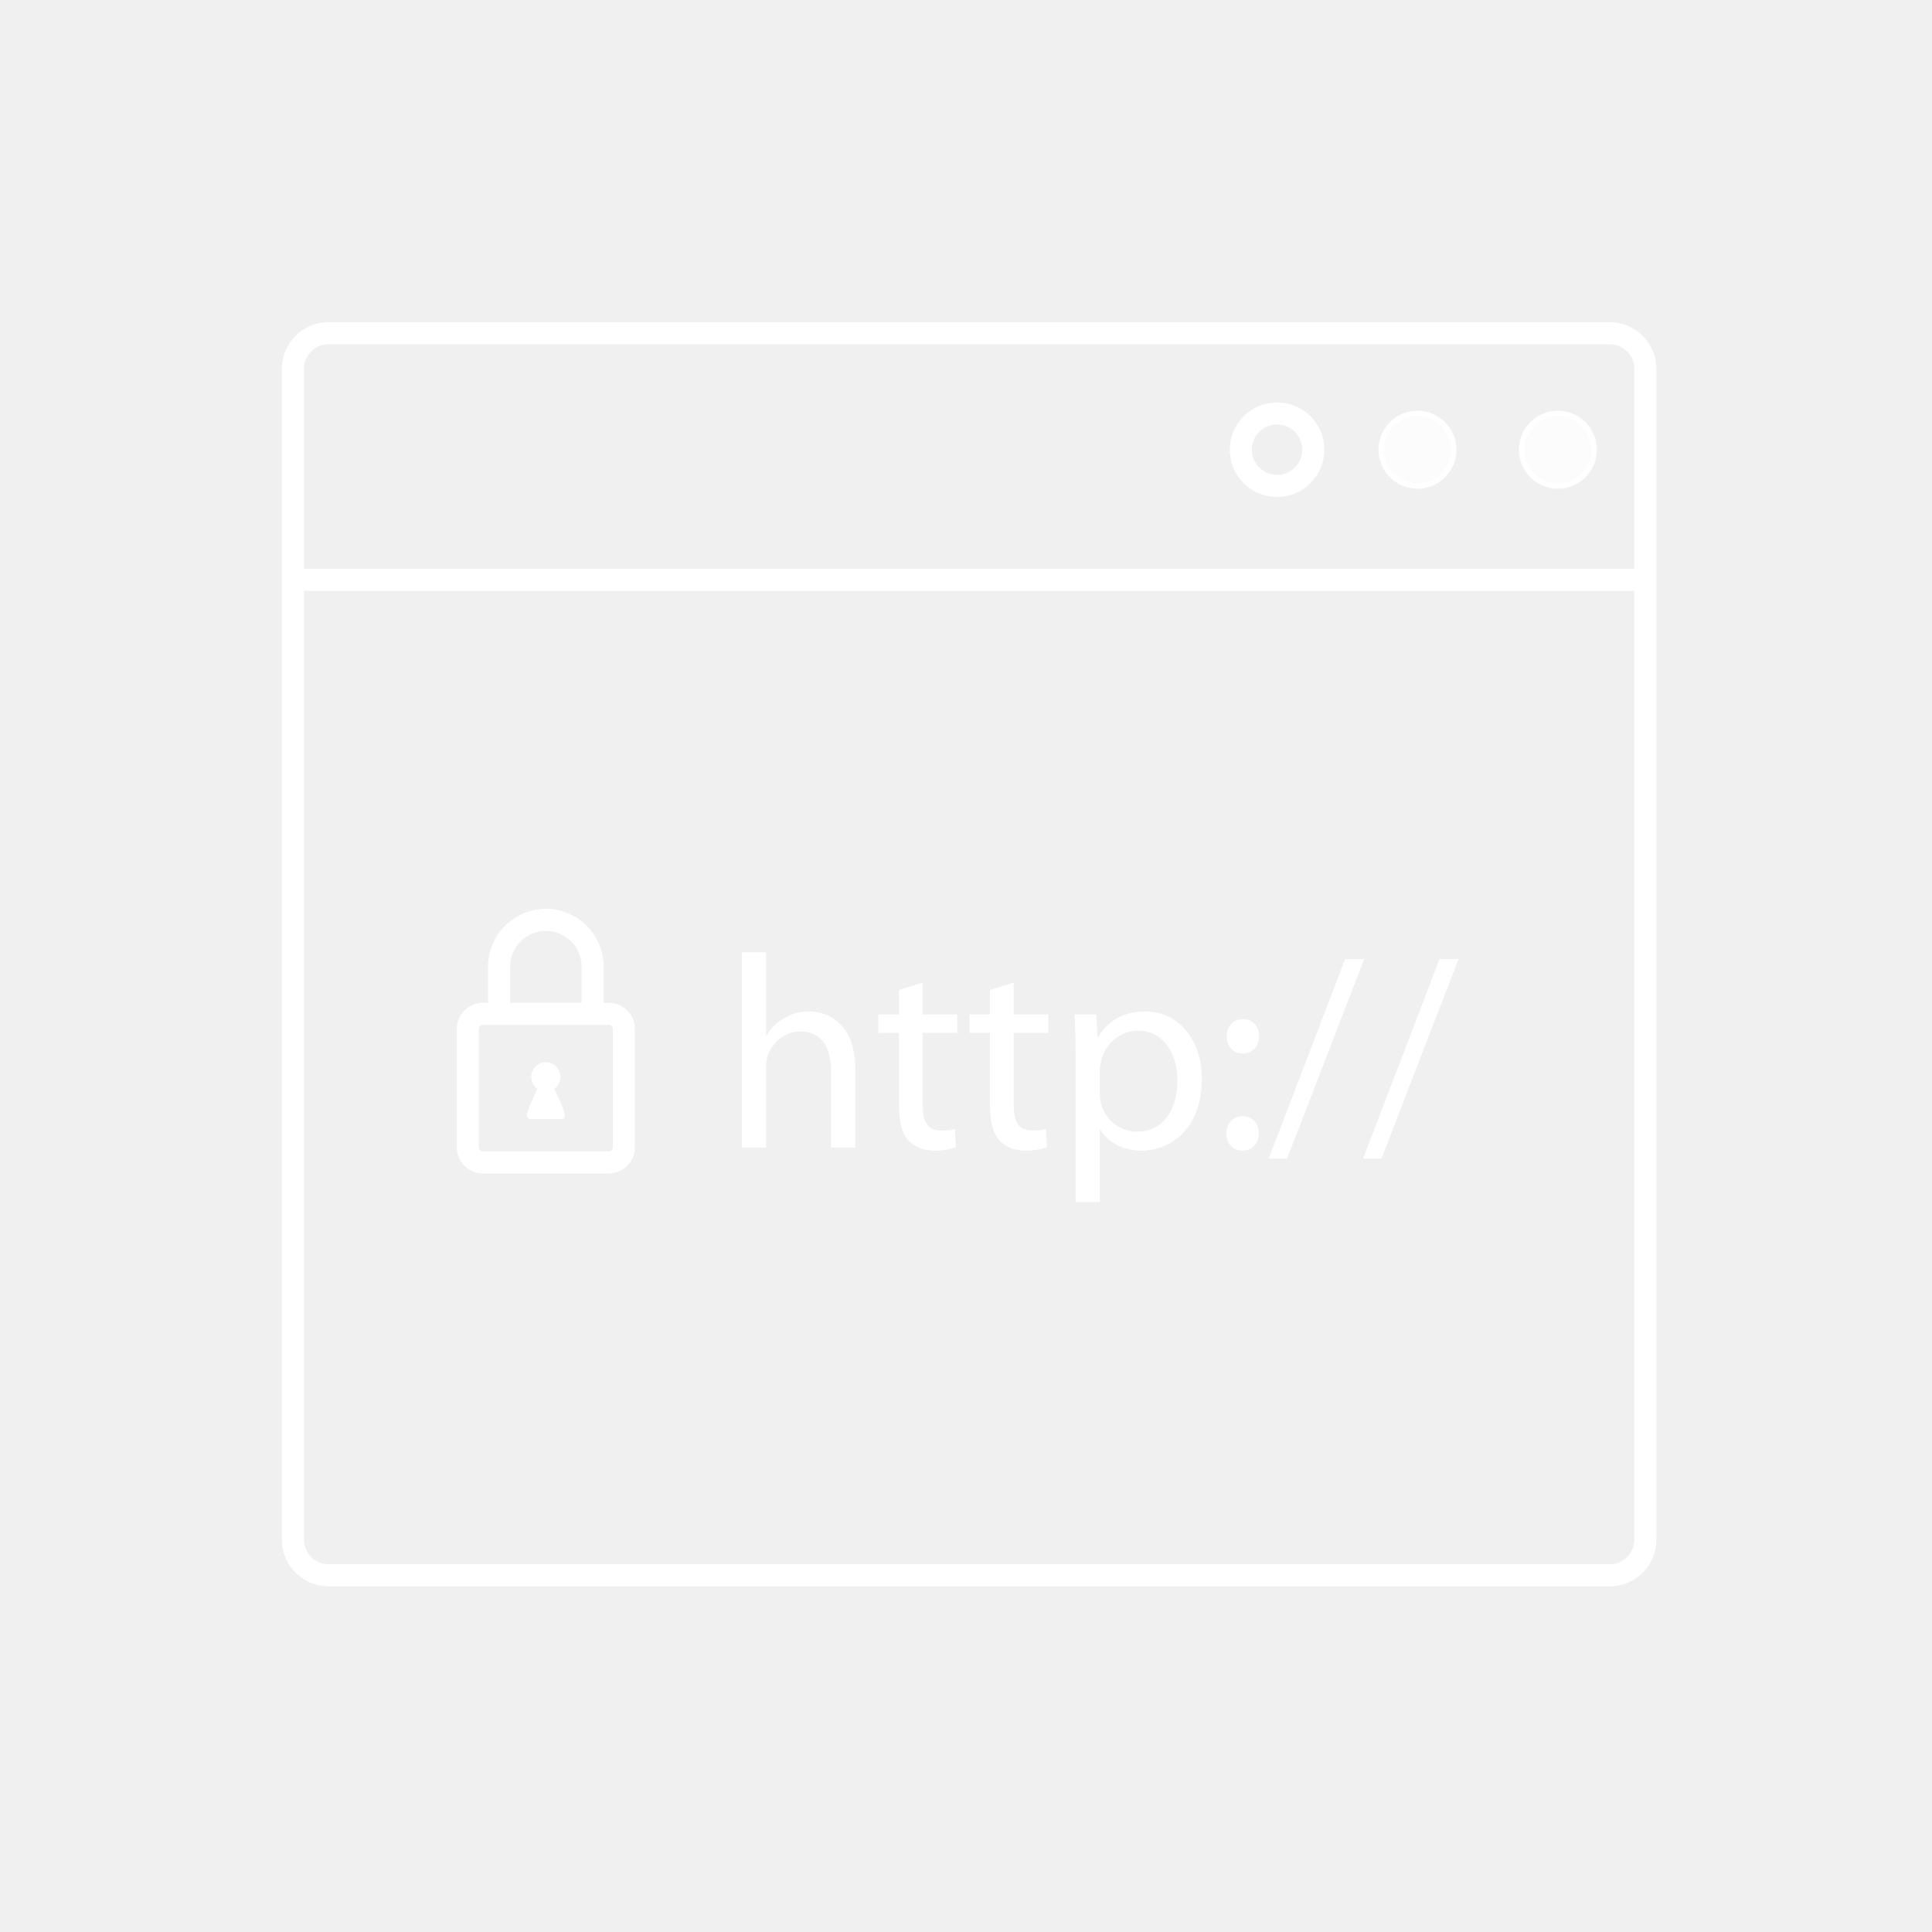
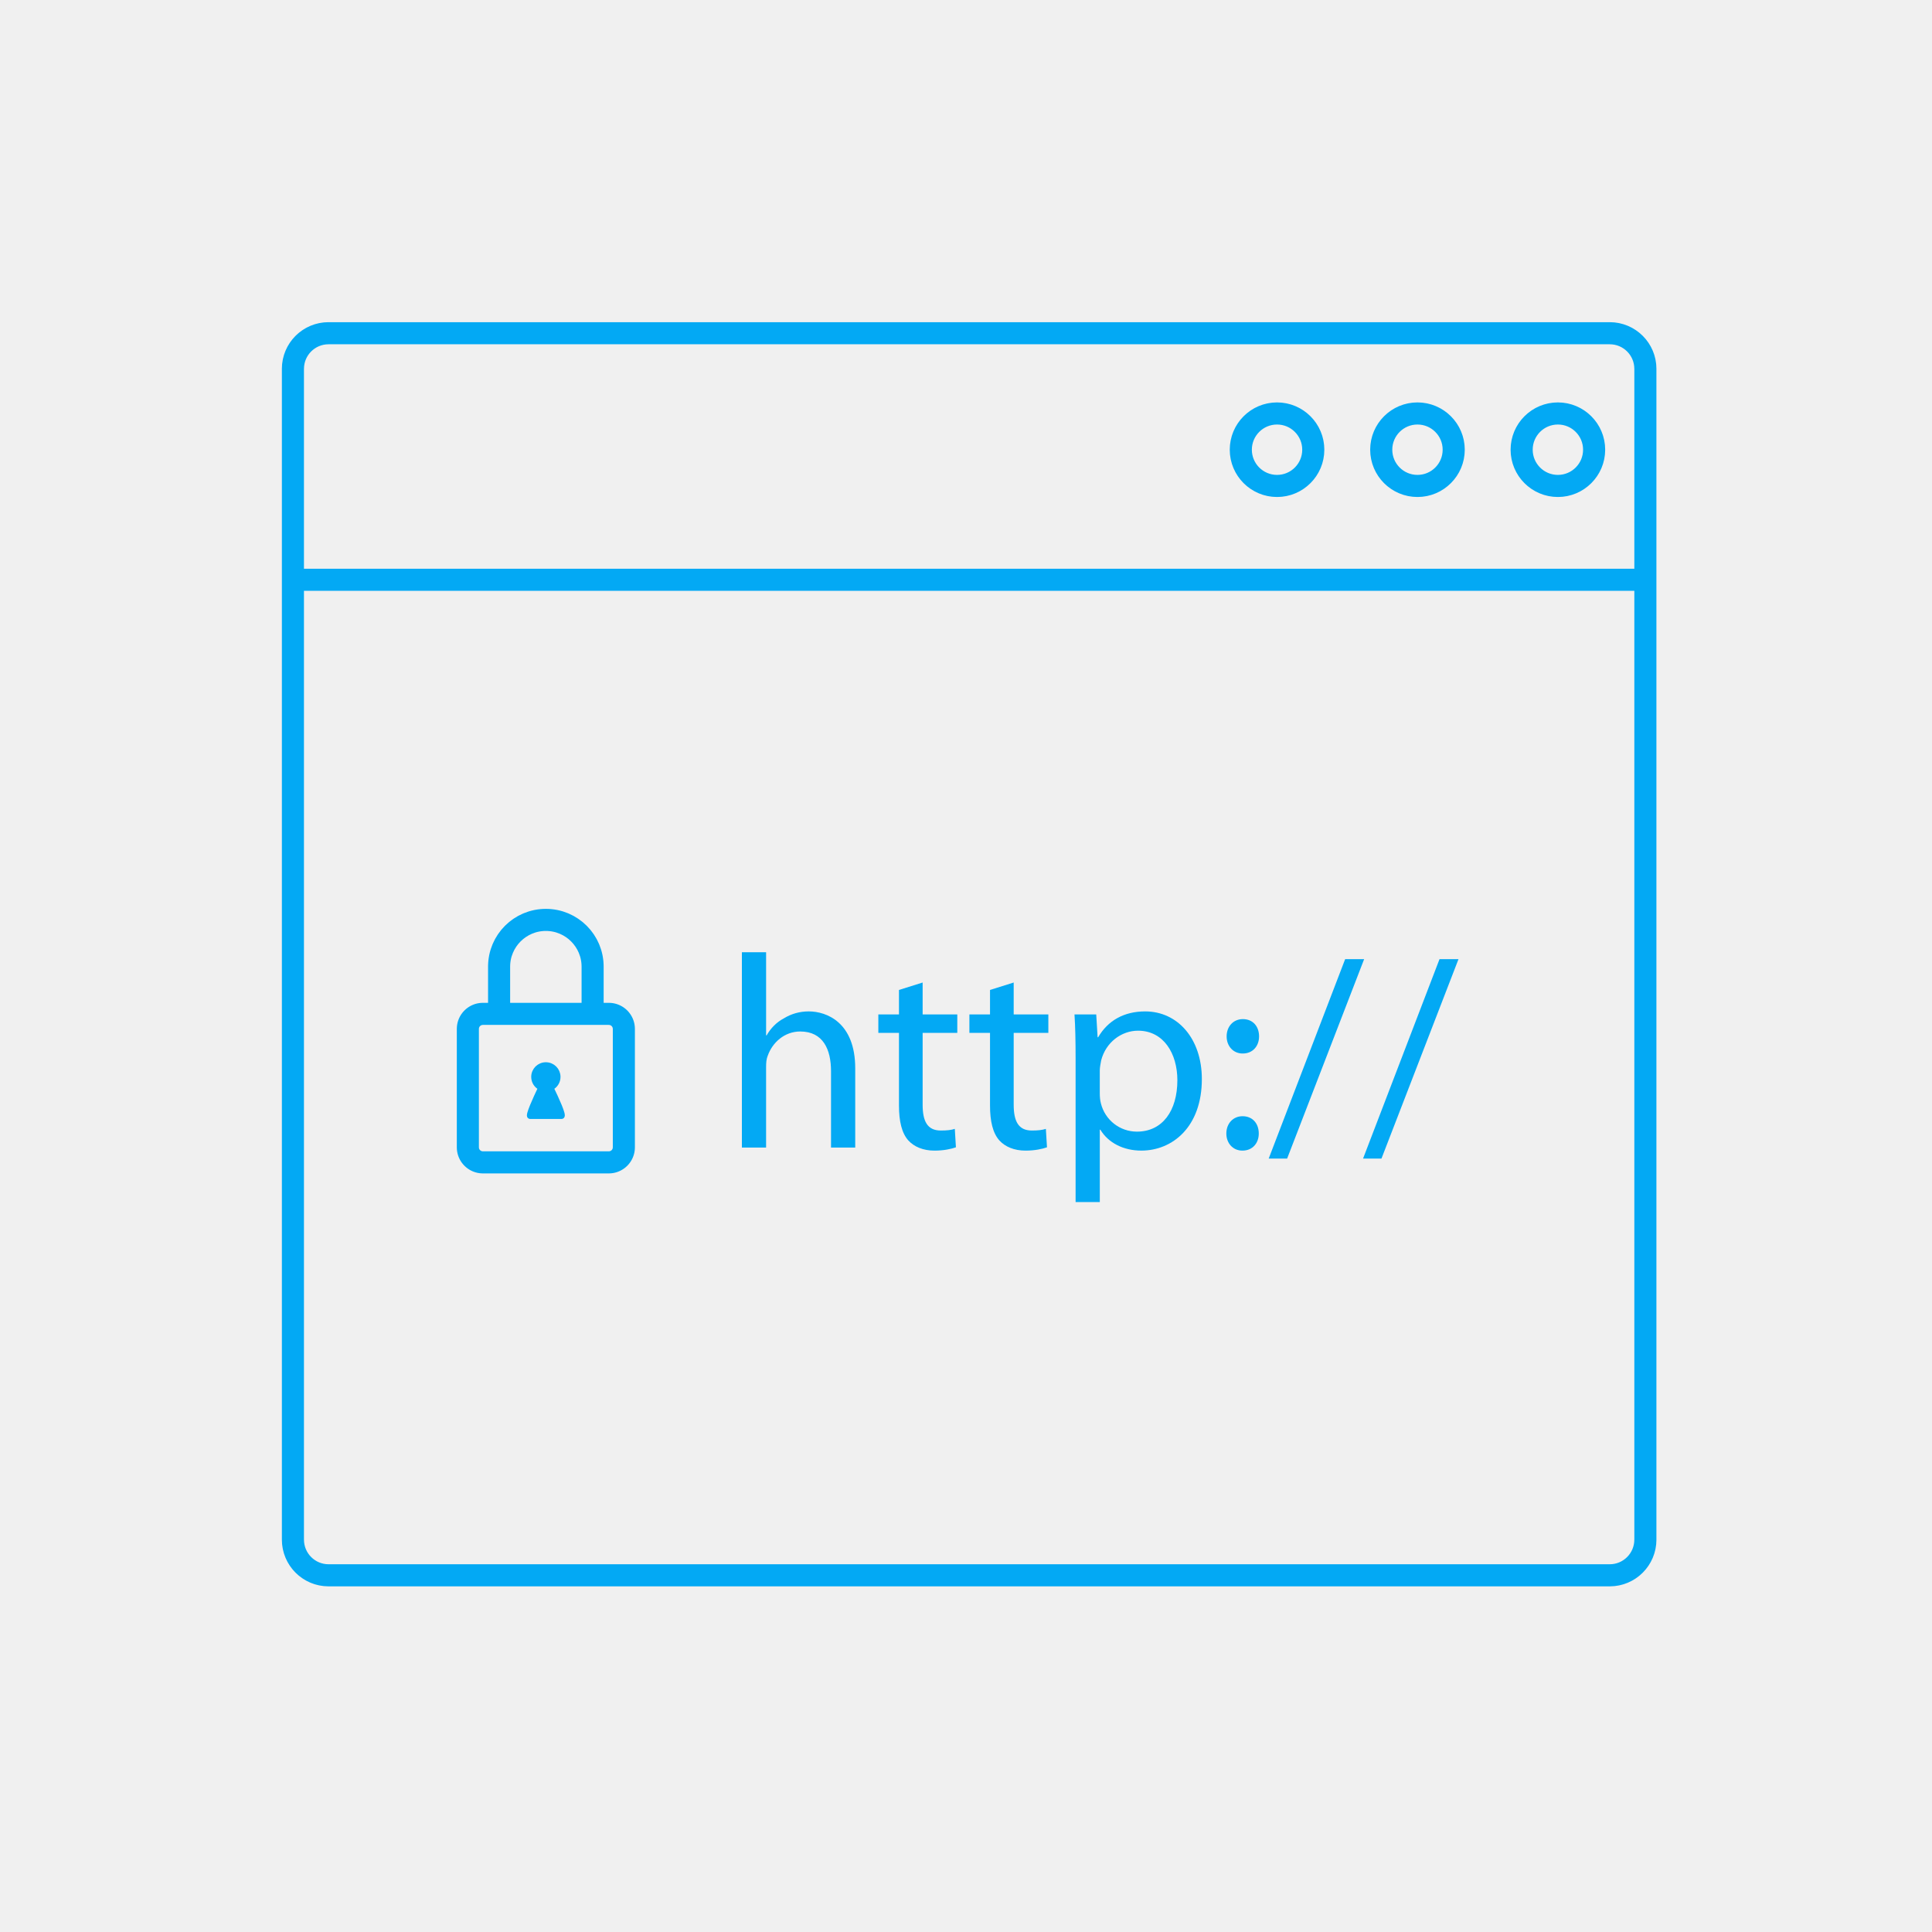
- <svg xmlns="http://www.w3.org/2000/svg" version="1.1" id="Layer_1" x="0px" y="0px" width="350px" height="350px" viewBox="0 0 350 350" enable-background="new 0 0 350 350" xml:space="preserve">
+ <svg xmlns="http://www.w3.org/2000/svg" version="1.1" id="Layer_1" x="0px" y="0px" width="116px" height="116px" viewBox="0 0 350 350" enable-background="new 0 0 350 350" xml:space="preserve">
  <defs>
    <style>

path, circle{
		stroke-dasharray: 1000;
		stroke-dashoffset: 0;
		-webkit-animation: dash 2s linear forwards;
		animation: dash 2s linear forwards;

	}

	@-webkit-keyframes dash{

		from{
			stroke-dashoffset: 1000;

		}
		to{
			stroke-dashoffset: 0;

		}
	}

</style>
  </defs>
  <g id="Layer_2">
</g>
-   <line fill="none" stroke="#FFFFFF" stroke-width="4" stroke-miterlimit="10" x1="53.065" y1="105.032" x2="298.537" y2="105.032" />
-   <circle fill="#FCFCFC" stroke="#FFFFFF" stroke-miterlimit="10" cx="282.226" cy="81.469" r="6.565" />
-   <circle fill="#FCFCFC" stroke="#FFFFFF" stroke-miterlimit="10" cx="256.788" cy="81.469" r="6.565" />
-   <circle fill="none" stroke="#FFFFFF" stroke-width="4" stroke-miterlimit="10" cx="231.348" cy="81.469" r="6.565" />
+   <line fill="none" stroke="#03a9f4" stroke-width="4" stroke-miterlimit="10" x1="53.065" y1="105.032" x2="298.537" y2="105.032" />
+   <circle fill="none" stroke="#03a9f4" stroke-width="4" stroke-miterlimit="10" cx="282.226" cy="81.469" r="6.565" />
+   <circle fill="none" stroke="#03a9f4" stroke-width="4" stroke-miterlimit="10" cx="256.788" cy="81.469" r="6.565" />
+   <circle fill="none" stroke="#03a9f4" stroke-width="4" stroke-miterlimit="10" cx="231.348" cy="81.469" r="6.565" />
  <g>
-     <path fill="#FFFFFF" d="M134.401,172.51h4.386v15.051h0.1c0.698-1.248,1.793-2.393,3.14-3.09c1.295-0.799,2.84-1.247,4.484-1.247   c3.239,0,8.422,1.993,8.422,10.317v14.353h-4.386v-13.855c0-3.938-1.447-7.175-5.582-7.175c-2.841,0-5.034,1.992-5.88,4.385   c-0.25,0.599-0.3,1.247-0.3,2.093v14.553H134.4L134.401,172.51L134.401,172.51z" />
-     <path fill="#FFFFFF" d="M167.144,177.993v5.781h6.279v3.338h-6.279v13.008c0,2.992,0.846,4.686,3.289,4.686   c1.197,0,1.894-0.098,2.541-0.3l0.2,3.34c-0.847,0.299-2.193,0.6-3.888,0.6c-2.042,0-3.688-0.696-4.734-1.845   c-1.196-1.343-1.695-3.488-1.695-6.327v-13.159h-3.738v-3.338h3.738v-4.437L167.144,177.993z" />
-     <path fill="#FFFFFF" d="M183.64,177.993v5.781h6.278v3.338h-6.278v13.008c0,2.992,0.847,4.686,3.288,4.686   c1.197,0,1.895-0.098,2.541-0.3l0.202,3.34c-0.85,0.299-2.196,0.6-3.891,0.6c-2.043,0-3.687-0.696-4.735-1.845   c-1.194-1.343-1.694-3.488-1.694-6.327v-13.159h-3.736v-3.338h3.736v-4.437L183.64,177.993z" />
-     <path fill="#FFFFFF" d="M194.854,191.646c0-3.088-0.052-5.58-0.199-7.872h3.938l0.249,4.137h0.097   c1.744-2.991,4.635-4.685,8.523-4.685c5.88,0,10.265,4.933,10.265,12.259c0,8.672-5.33,12.958-10.962,12.958   c-3.24,0-5.981-1.396-7.426-3.788h-0.099v13.106h-4.386V191.646L194.854,191.646z M199.237,198.077   c0,0.599,0.049,1.246,0.199,1.797c0.748,3.037,3.438,5.132,6.528,5.132c4.637,0,7.327-3.786,7.327-9.317   c0-4.835-2.491-8.97-7.127-8.97c-2.99,0-5.832,2.091-6.679,5.382c-0.099,0.597-0.248,1.245-0.248,1.794L199.237,198.077   L199.237,198.077z" />
-     <path fill="#FFFFFF" d="M225.052,208.443c-1.694,0-2.889-1.345-2.889-3.09c0-1.843,1.246-3.141,2.938-3.141   c1.796,0,2.938,1.297,2.938,3.141c0,1.745-1.144,3.09-2.938,3.09H225.052z M225.102,190.852c-1.691,0-2.886-1.347-2.886-3.091   c0-1.845,1.245-3.141,2.938-3.141c1.796,0,2.939,1.296,2.939,3.141c0,1.744-1.147,3.091-2.939,3.091H225.102z" />
-     <path fill="#FFFFFF" d="M229.836,209.888l13.853-36.133h3.44l-13.955,36.133H229.836z" />
-     <path fill="#FFFFFF" d="M246.93,209.888l13.853-36.133h3.439l-13.956,36.133H246.93z" />
+     <path fill="#03a9f4" d="M134.401,172.51h4.386v15.051h0.1c0.698-1.248,1.793-2.393,3.14-3.09c1.295-0.799,2.84-1.247,4.484-1.247   c3.239,0,8.422,1.993,8.422,10.317v14.353h-4.386v-13.855c0-3.938-1.447-7.175-5.582-7.175c-2.841,0-5.034,1.992-5.88,4.385   c-0.25,0.599-0.3,1.247-0.3,2.093v14.553H134.4L134.401,172.51L134.401,172.51z" />
+     <path fill="#03a9f4" d="M167.144,177.993v5.781h6.279v3.338h-6.279v13.008c0,2.992,0.846,4.686,3.289,4.686   c1.197,0,1.894-0.098,2.541-0.3l0.2,3.34c-0.847,0.299-2.193,0.6-3.888,0.6c-2.042,0-3.688-0.696-4.734-1.845   c-1.196-1.343-1.695-3.488-1.695-6.327v-13.159h-3.738v-3.338h3.738v-4.437L167.144,177.993z" />
+     <path fill="#03a9f4" d="M183.64,177.993v5.781h6.278v3.338h-6.278v13.008c0,2.992,0.847,4.686,3.288,4.686   c1.197,0,1.895-0.098,2.541-0.3l0.202,3.34c-0.85,0.299-2.196,0.6-3.891,0.6c-2.043,0-3.687-0.696-4.735-1.845   c-1.194-1.343-1.694-3.488-1.694-6.327v-13.159h-3.736v-3.338h3.736v-4.437L183.64,177.993z" />
+     <path fill="#03a9f4" d="M194.854,191.646c0-3.088-0.052-5.58-0.199-7.872h3.938l0.249,4.137h0.097   c1.744-2.991,4.635-4.685,8.523-4.685c5.88,0,10.265,4.933,10.265,12.259c0,8.672-5.33,12.958-10.962,12.958   c-3.24,0-5.981-1.396-7.426-3.788h-0.099v13.106h-4.386V191.646L194.854,191.646z M199.237,198.077   c0,0.599,0.049,1.246,0.199,1.797c0.748,3.037,3.438,5.132,6.528,5.132c4.637,0,7.327-3.786,7.327-9.317   c0-4.835-2.491-8.97-7.127-8.97c-2.99,0-5.832,2.091-6.679,5.382c-0.099,0.597-0.248,1.245-0.248,1.794L199.237,198.077   L199.237,198.077z" />
+     <path fill="#03a9f4" d="M225.052,208.443c-1.694,0-2.889-1.345-2.889-3.09c0-1.843,1.246-3.141,2.938-3.141   c1.796,0,2.938,1.297,2.938,3.141c0,1.745-1.144,3.09-2.938,3.09H225.052z M225.102,190.852c-1.691,0-2.886-1.347-2.886-3.091   c0-1.845,1.245-3.141,2.938-3.141c1.796,0,2.939,1.296,2.939,3.141c0,1.744-1.147,3.091-2.939,3.091H225.102z" />
+     <path fill="#03a9f4" d="M229.836,209.888l13.853-36.133h3.44l-13.955,36.133H229.836z" />
+     <path fill="#03a9f4" d="M246.93,209.888l13.853-36.133h3.439l-13.956,36.133H246.93z" />
  </g>
-   <path fill="none" stroke="#FFFFFF" stroke-width="4" stroke-miterlimit="10" d="M113.018,207.85c0,1.504-1.219,2.724-2.724,2.724  H87.48c-1.506,0-2.724-1.22-2.724-2.724v-21.455c0-1.505,1.218-2.724,2.724-2.724h22.814c1.505,0,2.724,1.219,2.724,2.724V207.85  L113.018,207.85z" />
-   <path fill="none" stroke="#FFFFFF" stroke-width="4" stroke-miterlimit="10" d="M107.358,183.559v-8.44  c0-4.679-3.792-8.471-8.471-8.471c-4.678,0-8.471,3.793-8.471,8.471v8.328" />
-   <path fill="#FFFFFF" stroke="#FFFFFF" stroke-miterlimit="10" d="M99.78,197.046c0.744-0.34,1.261-1.086,1.261-1.957  c0-1.188-0.964-2.153-2.154-2.153c-1.188,0-2.152,0.962-2.152,2.153c0,0.871,0.518,1.617,1.26,1.957  c-0.989,2.069-2.396,5.164-1.96,5.164c1.24,0,4.912,0,5.692,0C102.202,202.21,100.782,199.115,99.78,197.046z" />
-   <path fill="none" stroke="#FFFFFF" stroke-width="4" stroke-miterlimit="10" d="M72.987,209.821" />
-   <path fill="none" stroke="#FFFFFF" stroke-width="4" stroke-miterlimit="10" d="M72.038,190.902" />
-   <path fill="none" stroke="#FFFFFF" stroke-width="4" stroke-miterlimit="10" d="M298.075,278.924c0,3.566-2.891,6.457-6.454,6.457  H59.519c-3.564,0-6.454-2.891-6.454-6.457V66.819c0-3.564,2.889-6.452,6.454-6.452h232.102c3.563,0,6.454,2.888,6.454,6.452V278.924  L298.075,278.924z" />
+   <path fill="none" stroke="#03a9f4" stroke-width="4" stroke-miterlimit="10" d="M113.018,207.85c0,1.504-1.219,2.724-2.724,2.724  H87.48c-1.506,0-2.724-1.22-2.724-2.724v-21.455c0-1.505,1.218-2.724,2.724-2.724h22.814c1.505,0,2.724,1.219,2.724,2.724V207.85  L113.018,207.85z" />
+   <path fill="none" stroke="#03a9f4" stroke-width="4" stroke-miterlimit="10" d="M107.358,183.559v-8.44  c0-4.679-3.792-8.471-8.471-8.471c-4.678,0-8.471,3.793-8.471,8.471v8.328" />
+   <path fill="#03a9f4" stroke="#03a9f4" stroke-miterlimit="10" d="M99.78,197.046c0.744-0.34,1.261-1.086,1.261-1.957  c0-1.188-0.964-2.153-2.154-2.153c-1.188,0-2.152,0.962-2.152,2.153c0,0.871,0.518,1.617,1.26,1.957  c-0.989,2.069-2.396,5.164-1.96,5.164c1.24,0,4.912,0,5.692,0C102.202,202.21,100.782,199.115,99.78,197.046z" />
+   <path fill="none" stroke="#03a9f4" stroke-width="4" stroke-miterlimit="10" d="M72.987,209.821" />
+   <path fill="none" stroke="#03a9f4" stroke-width="4" stroke-miterlimit="10" d="M72.038,190.902" />
+   <path fill="none" stroke="#03a9f4" stroke-width="4" stroke-miterlimit="10" d="M298.075,278.924c0,3.566-2.891,6.457-6.454,6.457  H59.519c-3.564,0-6.454-2.891-6.454-6.457V66.819c0-3.564,2.889-6.452,6.454-6.452h232.102c3.563,0,6.454,2.888,6.454,6.452V278.924  L298.075,278.924z" />
</svg>
